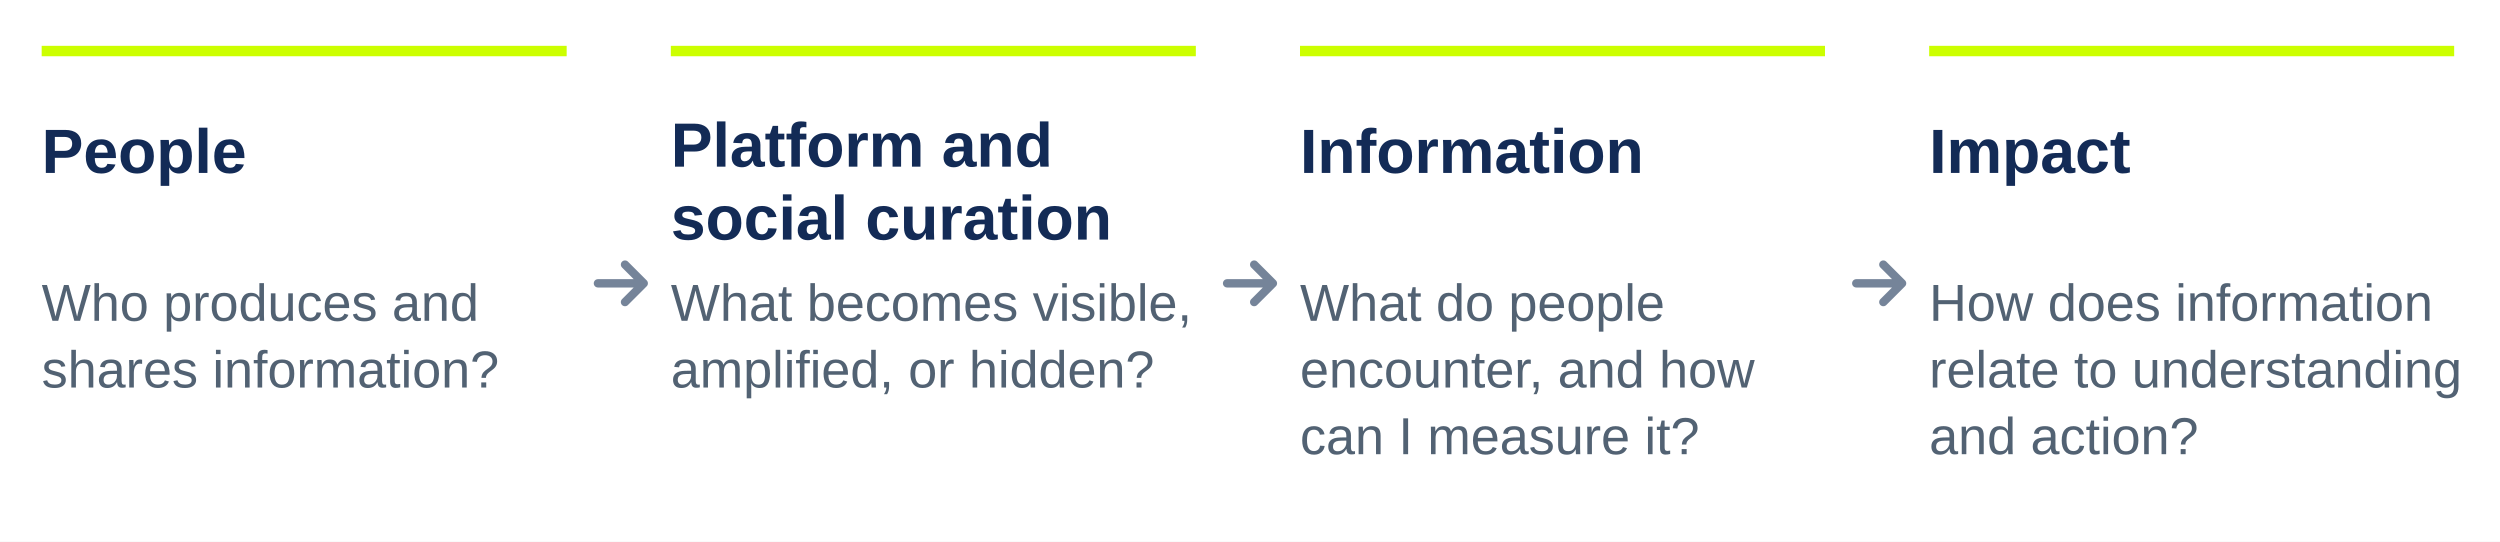
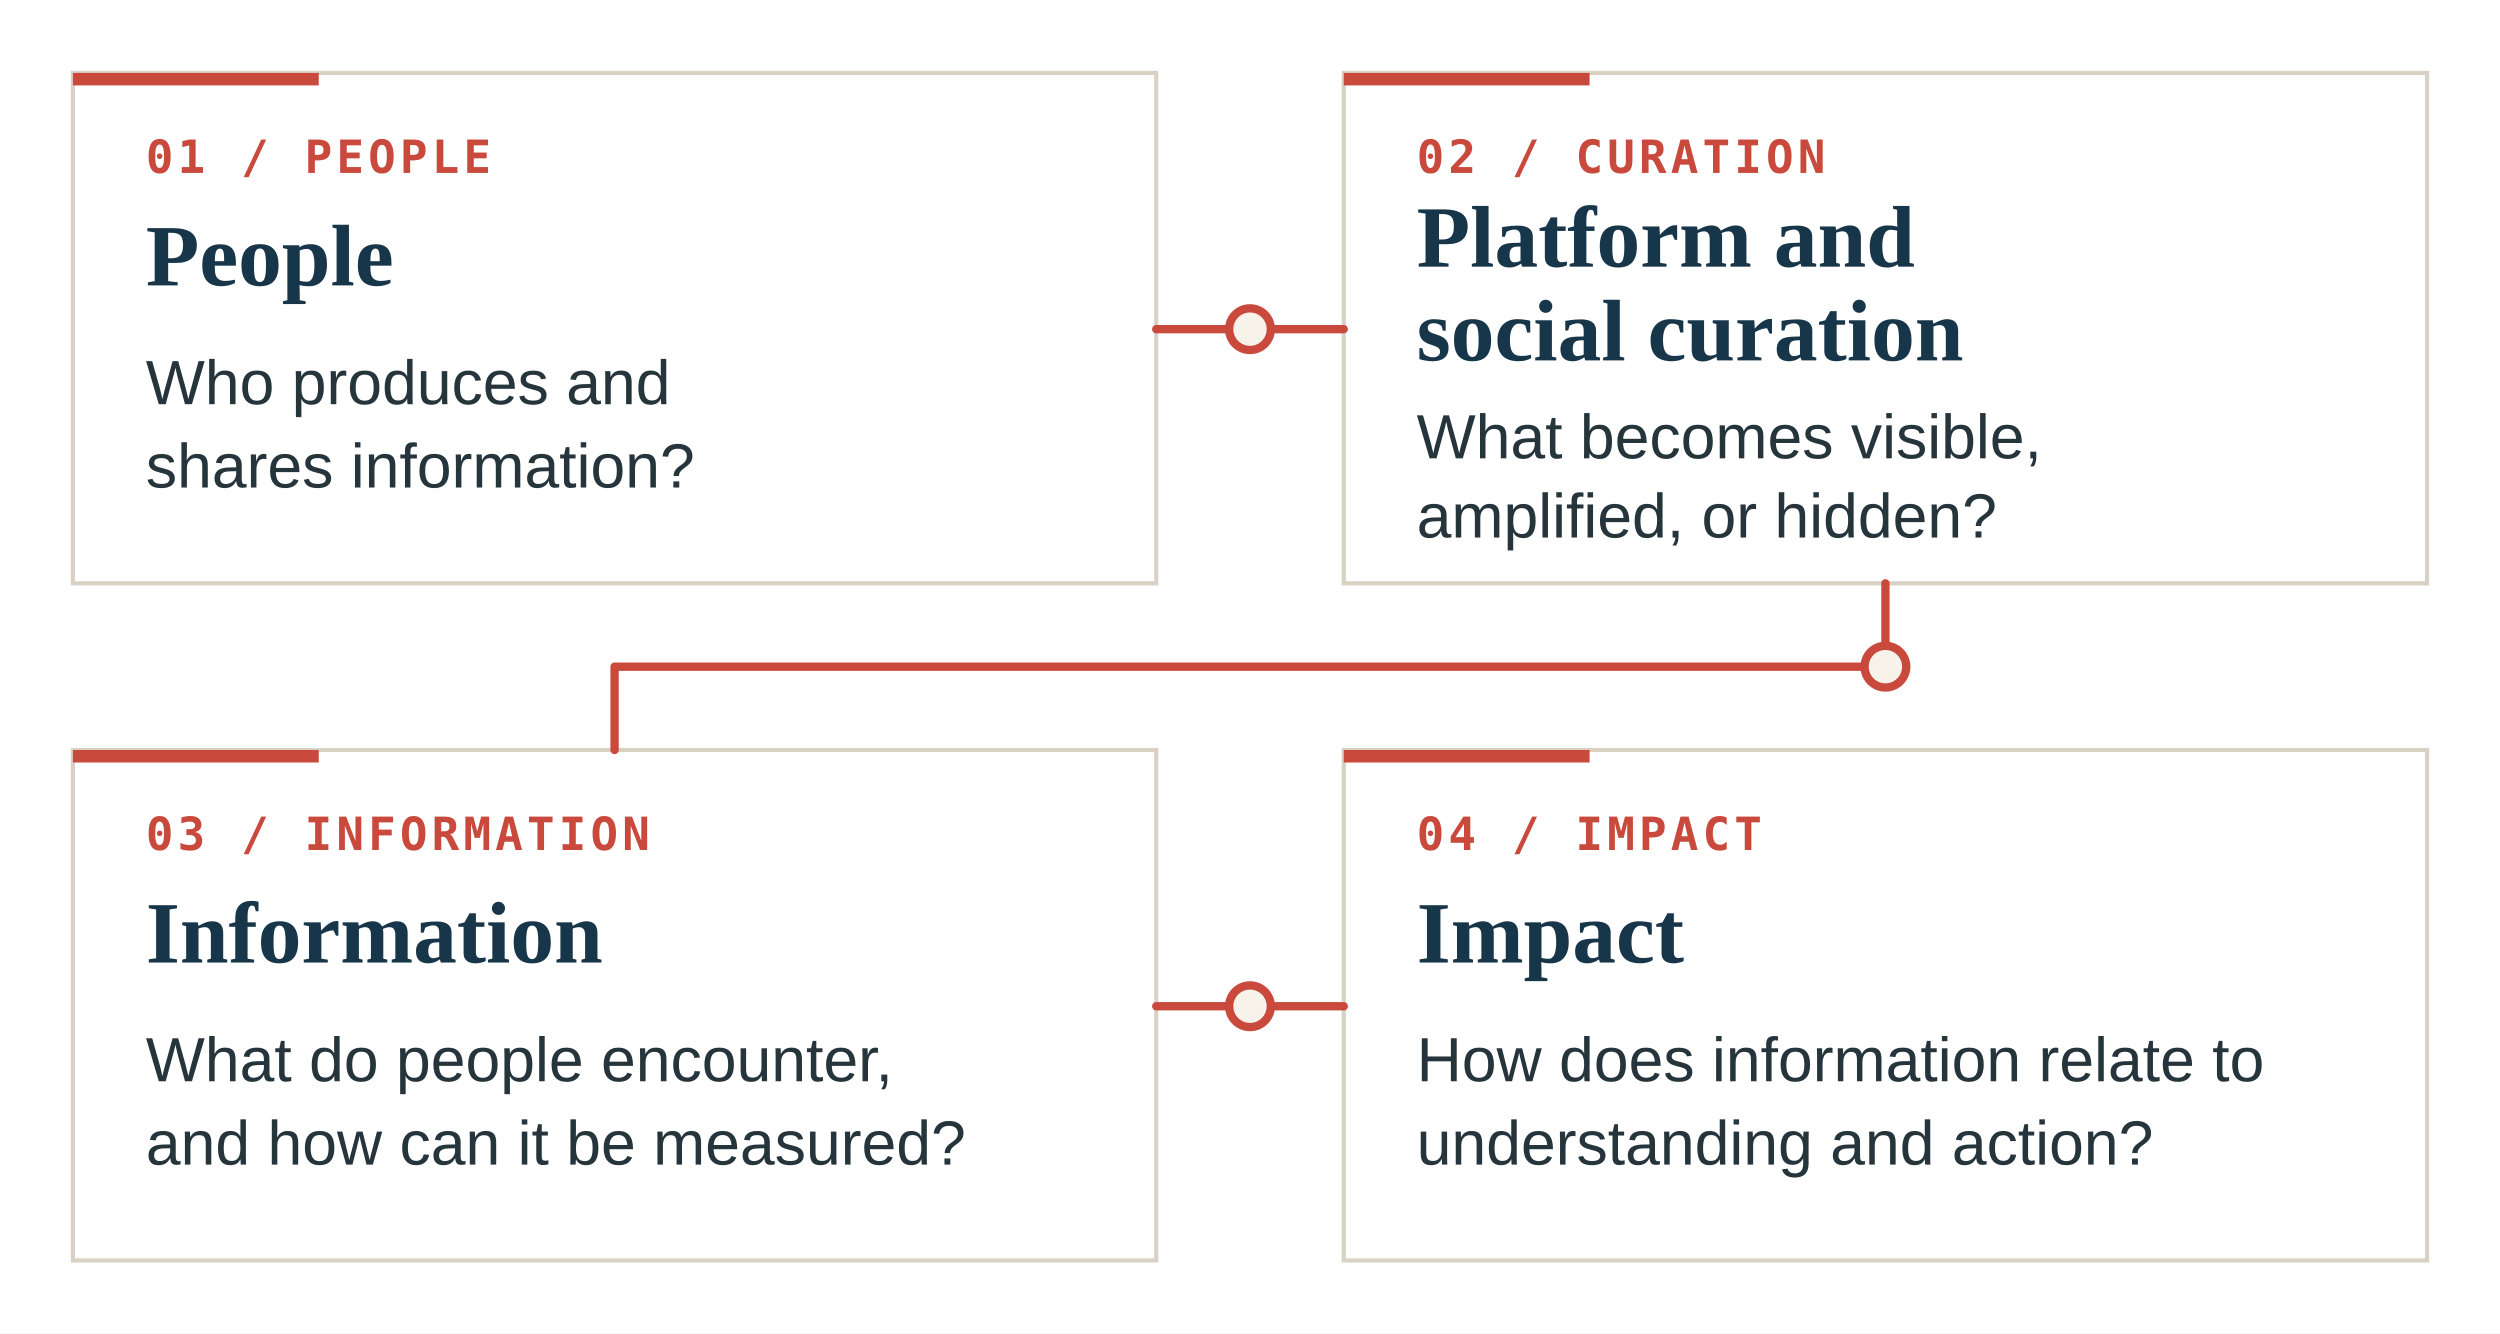
- <svg xmlns="http://www.w3.org/2000/svg" viewBox="0 0 1200 260" role="img" aria-labelledby="title desc">
+ <svg xmlns="http://www.w3.org/2000/svg" viewBox="0 0 1200 640" role="img" aria-labelledby="title desc">
  <style>
-     .head { fill: #132b56; font: 700 30px 'Source Sans Pro', Arial, sans-serif; }
-     .body { fill: #526273; font: 400 25px 'Source Sans Pro', Arial, sans-serif; }
-     .rule { fill: #ccff00; }
-     .arrow { fill: none; stroke: #758499; stroke-width: 4; stroke-linecap: round; stroke-linejoin: round; }
+     .number { fill: #c94a3d; font: 700 22px ui-monospace, SFMono-Regular, Menlo, Consolas, monospace; letter-spacing: 2px; }
+     .head { fill: #18364a; font: 700 42px Georgia, 'Times New Roman', serif; }
+     .body { fill: #26343c; font: 500 30px Arial, sans-serif; }
+     .card { fill: #ffffff; stroke: #d8d1c4; stroke-width: 2; }
+     .rule { fill: #c94a3d; }
+     .path { fill: none; stroke: #c94a3d; stroke-width: 4; stroke-linecap: round; stroke-linejoin: round; }
+     .node { fill: #f7f3ea; stroke: #c94a3d; stroke-width: 4; }
  </style>
-   <rect width="1200" height="260" fill="#ffffff" />
-   <rect class="rule" x="20" y="22" width="252" height="5" />
-   <rect class="rule" x="322" y="22" width="252" height="5" />
-   <rect class="rule" x="624" y="22" width="252" height="5" />
-   <rect class="rule" x="926" y="22" width="252" height="5" />
-   <text class="head" x="20" y="83">People</text>
-   <text class="body" x="20" y="154">
-     <tspan x="20">Who produces and</tspan>
-     <tspan x="20" dy="32">shares information?</tspan>
+   <rect width="1200" height="640" fill="#ffffff" />
+   <rect class="card" x="35" y="35" width="520" height="245" />
+   <rect class="rule" x="35" y="35" width="118" height="6" />
+   <text class="number" x="70" y="83">01 / PEOPLE</text>
+   <text class="head" x="70" y="137">People</text>
+   <text class="body" x="70" y="194">
+     <tspan x="70">Who produces and</tspan>
+     <tspan x="70" dy="40">shares information?</tspan>
  </text>
-   <path class="arrow" d="M287 136h22m-9-9 9 9-9 9" />
-   <text class="head" x="322" y="80">
-     <tspan x="322">Platform and</tspan>
-     <tspan x="322" dy="35">social curation</tspan>
+   <rect class="card" x="645" y="35" width="520" height="245" />
+   <rect class="rule" x="645" y="35" width="118" height="6" />
+   <text class="number" x="680" y="83">02 / CURATION</text>
+   <text class="head" x="680" y="128">
+     <tspan x="680">Platform and</tspan>
+     <tspan x="680" dy="45">social curation</tspan>
  </text>
-   <text class="body" x="322" y="154">
-     <tspan x="322">What becomes visible,</tspan>
-     <tspan x="322" dy="32">amplified, or hidden?</tspan>
+   <text class="body" x="680" y="220">
+     <tspan x="680">What becomes visible,</tspan>
+     <tspan x="680" dy="38">amplified, or hidden?</tspan>
  </text>
-   <path class="arrow" d="M589 136h22m-9-9 9 9-9 9" />
-   <text class="head" x="624" y="83">Information</text>
-   <text class="body" x="624" y="154">
-     <tspan x="624">What do people</tspan>
-     <tspan x="624" dy="32">encounter, and how</tspan>
-     <tspan x="624" dy="32">can I measure it?</tspan>
+   <rect class="card" x="35" y="360" width="520" height="245" />
+   <rect class="rule" x="35" y="360" width="118" height="6" />
+   <text class="number" x="70" y="408">03 / INFORMATION</text>
+   <text class="head" x="70" y="462">Information</text>
+   <text class="body" x="70" y="519">
+     <tspan x="70">What do people encounter,</tspan>
+     <tspan x="70" dy="40">and how can it be measured?</tspan>
  </text>
-   <path class="arrow" d="M891 136h22m-9-9 9 9-9 9" />
-   <text class="head" x="926" y="83">Impact</text>
-   <text class="body" x="926" y="154">
-     <tspan x="926">How does information</tspan>
-     <tspan x="926" dy="32">relate to understanding</tspan>
-     <tspan x="926" dy="32">and action?</tspan>
+   <rect class="card" x="645" y="360" width="520" height="245" />
+   <rect class="rule" x="645" y="360" width="118" height="6" />
+   <text class="number" x="680" y="408">04 / IMPACT</text>
+   <text class="head" x="680" y="462">Impact</text>
+   <text class="body" x="680" y="519">
+     <tspan x="680">How does information relate to</tspan>
+     <tspan x="680" dy="40">understanding and action?</tspan>
  </text>
+   <path class="path" d="M555 158 H645" />
+   <circle class="node" cx="600" cy="158" r="10" />
+   <path class="path" d="M905 280 V320 H295 V360" />
+   <circle class="node" cx="905" cy="320" r="10" />
+   <path class="path" d="M555 483 H645" />
+   <circle class="node" cx="600" cy="483" r="10" />
</svg>
